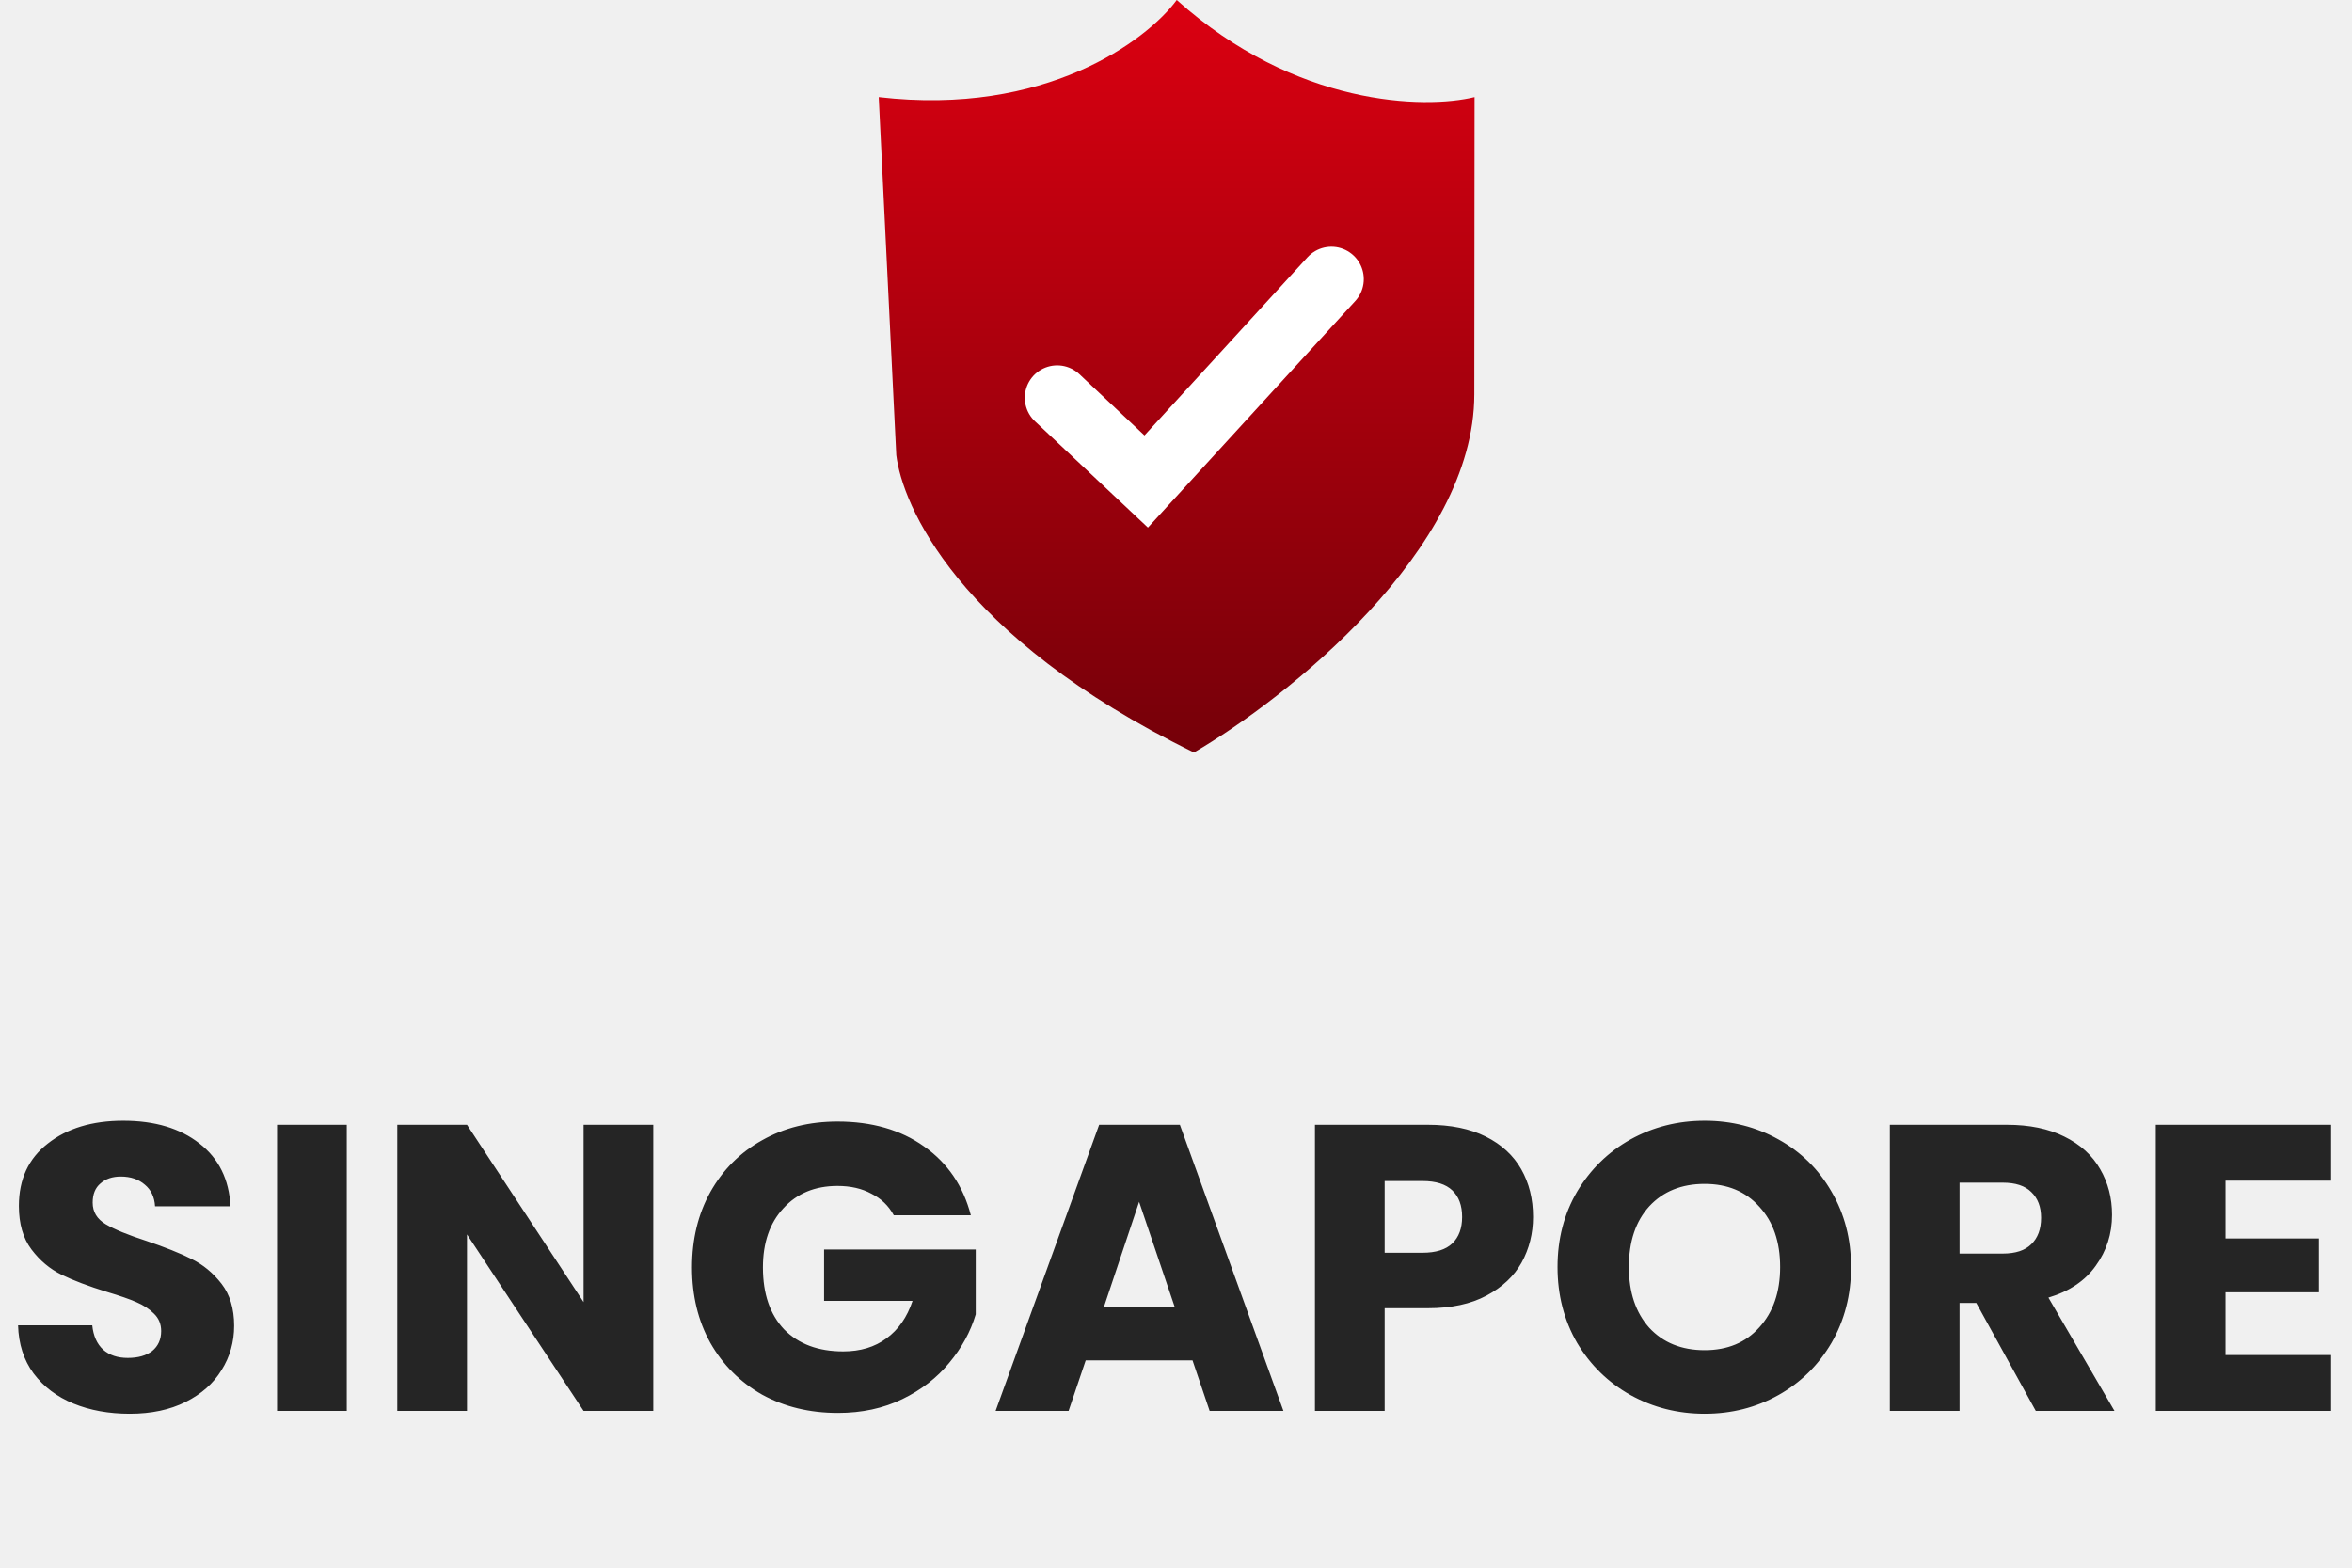
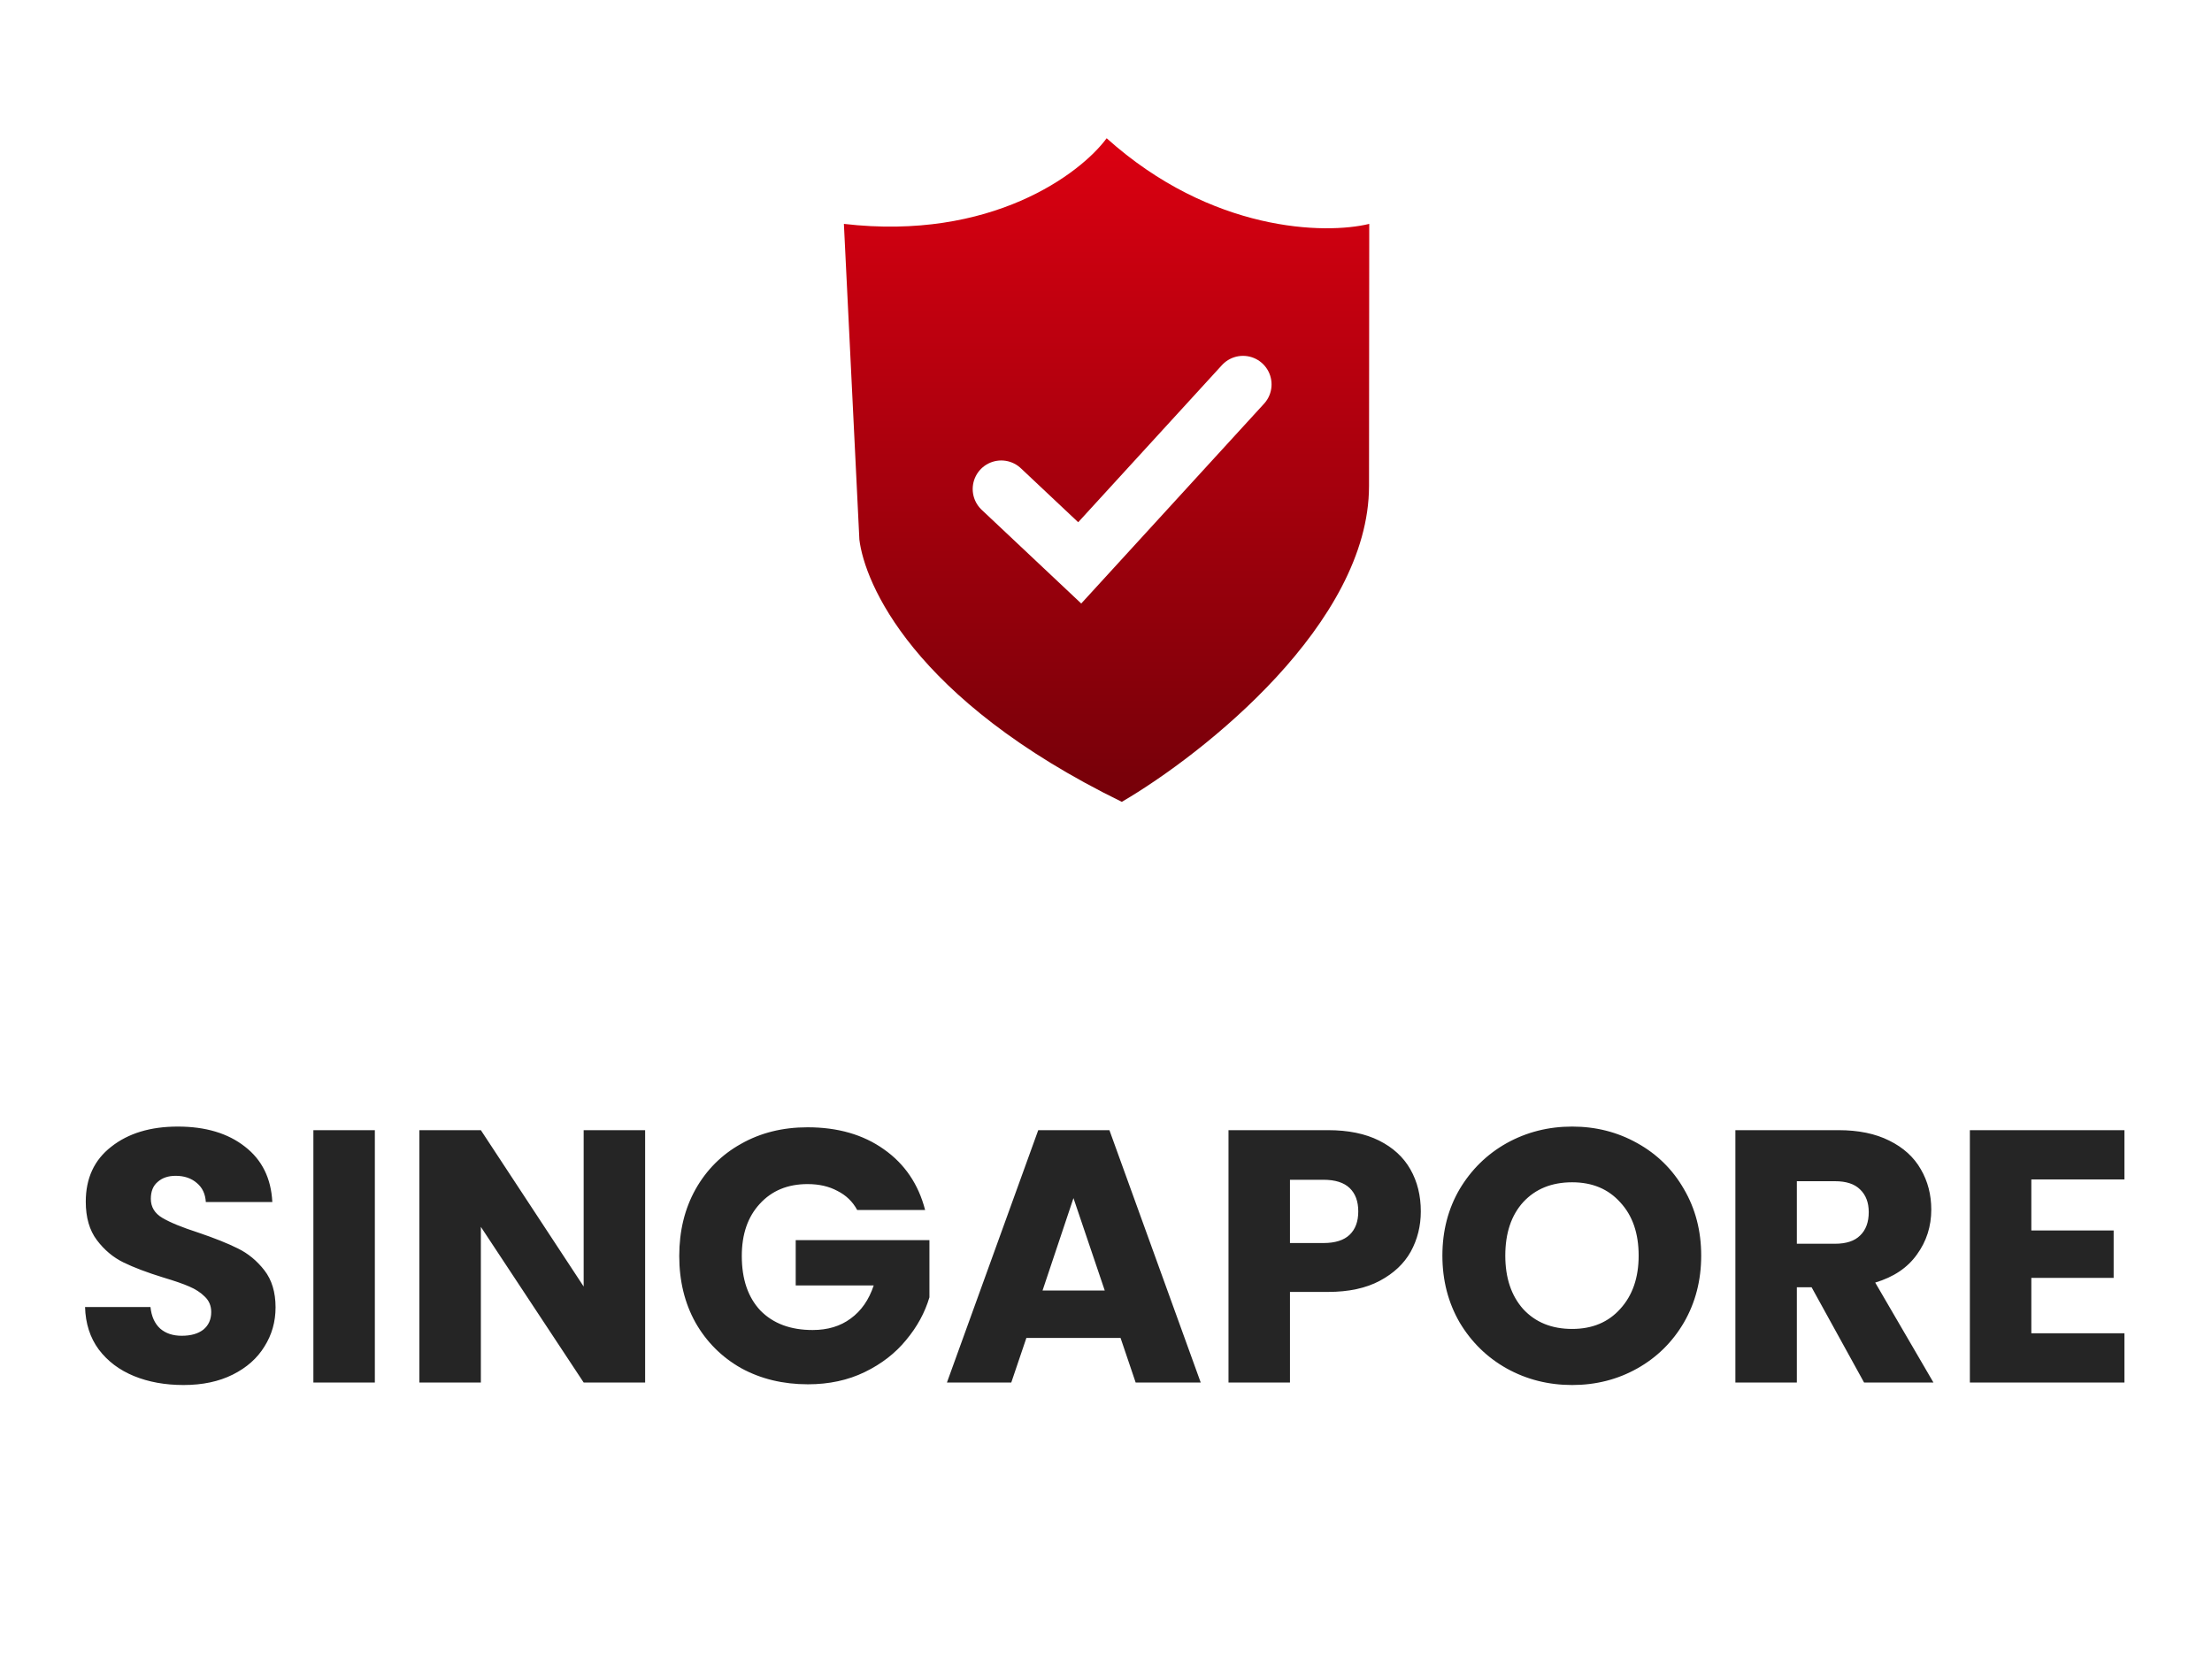
- <svg xmlns="http://www.w3.org/2000/svg" width="150" height="100" viewBox="0 0 150 100" fill="none">
-   <path d="M8.276 90.182C6.941 90.182 5.745 89.965 4.688 89.532C3.63 89.099 2.781 88.457 2.14 87.608C1.516 86.759 1.186 85.736 1.152 84.54H5.884C5.953 85.216 6.187 85.736 6.586 86.1C6.984 86.447 7.504 86.62 8.146 86.62C8.804 86.62 9.324 86.473 9.706 86.178C10.087 85.866 10.278 85.441 10.278 84.904C10.278 84.453 10.122 84.081 9.81 83.786C9.515 83.491 9.142 83.249 8.692 83.058C8.258 82.867 7.634 82.651 6.82 82.408C5.641 82.044 4.679 81.68 3.934 81.316C3.188 80.952 2.547 80.415 2.01 79.704C1.472 78.993 1.204 78.066 1.204 76.922C1.204 75.223 1.819 73.897 3.05 72.944C4.28 71.973 5.884 71.488 7.86 71.488C9.87 71.488 11.491 71.973 12.722 72.944C13.952 73.897 14.611 75.232 14.698 76.948H9.888C9.853 76.359 9.636 75.899 9.238 75.57C8.839 75.223 8.328 75.05 7.704 75.05C7.166 75.05 6.733 75.197 6.404 75.492C6.074 75.769 5.91 76.177 5.91 76.714C5.91 77.303 6.187 77.763 6.742 78.092C7.296 78.421 8.163 78.777 9.342 79.158C10.52 79.557 11.474 79.938 12.202 80.302C12.947 80.666 13.588 81.195 14.126 81.888C14.663 82.581 14.932 83.474 14.932 84.566C14.932 85.606 14.663 86.551 14.126 87.4C13.606 88.249 12.843 88.925 11.838 89.428C10.832 89.931 9.645 90.182 8.276 90.182ZM22.114 71.748V90H17.668V71.748H22.114ZM41.664 90H37.218L29.782 78.742V90H25.336V71.748H29.782L37.218 83.058V71.748H41.664V90ZM57.002 77.52C56.673 76.913 56.196 76.454 55.572 76.142C54.966 75.813 54.246 75.648 53.414 75.648C51.976 75.648 50.823 76.125 49.956 77.078C49.09 78.014 48.656 79.271 48.656 80.848C48.656 82.529 49.107 83.847 50.008 84.8C50.927 85.736 52.184 86.204 53.778 86.204C54.87 86.204 55.789 85.927 56.534 85.372C57.297 84.817 57.852 84.02 58.198 82.98H52.556V79.704H62.228V83.838C61.899 84.947 61.336 85.979 60.538 86.932C59.758 87.885 58.762 88.657 57.548 89.246C56.335 89.835 54.966 90.13 53.44 90.13C51.638 90.13 50.026 89.74 48.604 88.96C47.2 88.163 46.1 87.062 45.302 85.658C44.522 84.254 44.132 82.651 44.132 80.848C44.132 79.045 44.522 77.442 45.302 76.038C46.1 74.617 47.2 73.516 48.604 72.736C50.008 71.939 51.612 71.54 53.414 71.54C55.598 71.54 57.436 72.069 58.926 73.126C60.434 74.183 61.431 75.648 61.916 77.52H57.002ZM76.053 86.776H69.241L68.149 90H63.495L70.099 71.748H75.247L81.851 90H77.145L76.053 86.776ZM74.909 83.344L72.647 76.662L70.411 83.344H74.909ZM97.771 77.624C97.771 78.681 97.528 79.652 97.043 80.536C96.558 81.403 95.812 82.105 94.807 82.642C93.802 83.179 92.554 83.448 91.063 83.448H88.307V90H83.861V71.748H91.063C92.519 71.748 93.75 71.999 94.755 72.502C95.76 73.005 96.514 73.698 97.017 74.582C97.52 75.466 97.771 76.48 97.771 77.624ZM90.725 79.912C91.574 79.912 92.207 79.713 92.623 79.314C93.039 78.915 93.247 78.352 93.247 77.624C93.247 76.896 93.039 76.333 92.623 75.934C92.207 75.535 91.574 75.336 90.725 75.336H88.307V79.912H90.725ZM108.718 90.182C107.002 90.182 105.424 89.783 103.986 88.986C102.564 88.189 101.429 87.079 100.58 85.658C99.748 84.219 99.332 82.607 99.332 80.822C99.332 79.037 99.748 77.433 100.58 76.012C101.429 74.591 102.564 73.481 103.986 72.684C105.424 71.887 107.002 71.488 108.718 71.488C110.434 71.488 112.002 71.887 113.424 72.684C114.862 73.481 115.989 74.591 116.804 76.012C117.636 77.433 118.052 79.037 118.052 80.822C118.052 82.607 117.636 84.219 116.804 85.658C115.972 87.079 114.845 88.189 113.424 88.986C112.002 89.783 110.434 90.182 108.718 90.182ZM108.718 86.126C110.174 86.126 111.335 85.641 112.202 84.67C113.086 83.699 113.528 82.417 113.528 80.822C113.528 79.21 113.086 77.927 112.202 76.974C111.335 76.003 110.174 75.518 108.718 75.518C107.244 75.518 106.066 75.995 105.182 76.948C104.315 77.901 103.882 79.193 103.882 80.822C103.882 82.434 104.315 83.725 105.182 84.696C106.066 85.649 107.244 86.126 108.718 86.126ZM129.833 90L126.037 83.11H124.971V90H120.525V71.748H127.987C129.426 71.748 130.648 71.999 131.653 72.502C132.676 73.005 133.438 73.698 133.941 74.582C134.444 75.449 134.695 76.419 134.695 77.494C134.695 78.707 134.348 79.791 133.655 80.744C132.979 81.697 131.974 82.373 130.639 82.772L134.851 90H129.833ZM124.971 79.964H127.727C128.542 79.964 129.148 79.765 129.547 79.366C129.963 78.967 130.171 78.404 130.171 77.676C130.171 76.983 129.963 76.437 129.547 76.038C129.148 75.639 128.542 75.44 127.727 75.44H124.971V79.964ZM141.932 75.31V79.002H147.886V82.434H141.932V86.438H148.666V90H137.486V71.748H148.666V75.31H141.932Z" fill="#252525" />
-   <g filter="url(#filter0_b_101_1976)">
-     <path d="M75.047 0C73.145 2.581 66.68 7.432 56.041 6.194L57.161 29.032C57.539 32.129 60.952 40.568 76.145 48C82.101 44.516 94.016 35.071 94.025 25.161L94.041 6.194C90.874 6.968 82.641 6.813 75.047 0Z" fill="url(#paint0_linear_101_1976)" />
+ <svg xmlns="http://www.w3.org/2000/svg" width="160" height="120" viewBox="0 0 160 120" fill="none">
+   <rect width="160" height="120" fill="white" />
+   <path d="M13.276 100.182C11.941 100.182 10.745 99.965 9.688 99.532C8.63 99.099 7.781 98.457 7.14 97.608C6.516 96.759 6.186 95.736 6.152 94.54H10.884C10.953 95.216 11.187 95.736 11.586 96.1C11.984 96.447 12.504 96.62 13.146 96.62C13.804 96.62 14.324 96.473 14.706 96.178C15.087 95.866 15.278 95.441 15.278 94.904C15.278 94.453 15.122 94.081 14.81 93.786C14.515 93.491 14.142 93.249 13.692 93.058C13.258 92.867 12.634 92.651 11.82 92.408C10.641 92.044 9.679 91.68 8.934 91.316C8.188 90.952 7.547 90.415 7.01 89.704C6.472 88.993 6.204 88.066 6.204 86.922C6.204 85.223 6.819 83.897 8.05 82.944C9.28 81.973 10.884 81.488 12.86 81.488C14.87 81.488 16.491 81.973 17.722 82.944C18.952 83.897 19.611 85.232 19.698 86.948H14.888C14.853 86.359 14.636 85.899 14.238 85.57C13.839 85.223 13.328 85.05 12.704 85.05C12.166 85.05 11.733 85.197 11.404 85.492C11.074 85.769 10.91 86.177 10.91 86.714C10.91 87.303 11.187 87.763 11.742 88.092C12.296 88.421 13.163 88.777 14.342 89.158C15.52 89.557 16.474 89.938 17.202 90.302C17.947 90.666 18.588 91.195 19.126 91.888C19.663 92.581 19.932 93.474 19.932 94.566C19.932 95.606 19.663 96.551 19.126 97.4C18.606 98.249 17.843 98.925 16.838 99.428C15.832 99.931 14.645 100.182 13.276 100.182ZM27.114 81.748V100H22.668V81.748H27.114ZM46.664 100H42.218L34.782 88.742V100H30.336V81.748H34.782L42.218 93.058V81.748H46.664V100ZM62.002 87.52C61.673 86.913 61.196 86.454 60.572 86.142C59.966 85.813 59.246 85.648 58.414 85.648C56.976 85.648 55.823 86.125 54.956 87.078C54.09 88.014 53.656 89.271 53.656 90.848C53.656 92.529 54.107 93.847 55.008 94.8C55.927 95.736 57.184 96.204 58.778 96.204C59.87 96.204 60.789 95.927 61.534 95.372C62.297 94.817 62.852 94.02 63.198 92.98H57.556V89.704H67.228V93.838C66.899 94.947 66.336 95.979 65.538 96.932C64.758 97.885 63.762 98.657 62.548 99.246C61.335 99.835 59.966 100.13 58.44 100.13C56.638 100.13 55.026 99.74 53.604 98.96C52.2 98.163 51.1 97.062 50.302 95.658C49.522 94.254 49.132 92.651 49.132 90.848C49.132 89.045 49.522 87.442 50.302 86.038C51.1 84.617 52.2 83.516 53.604 82.736C55.008 81.939 56.612 81.54 58.414 81.54C60.598 81.54 62.436 82.069 63.926 83.126C65.434 84.183 66.431 85.648 66.916 87.52H62.002ZM81.053 96.776H74.241L73.149 100H68.495L75.099 81.748H80.247L86.851 100H82.145L81.053 96.776ZM79.909 93.344L77.647 86.662L75.411 93.344H79.909ZM102.771 87.624C102.771 88.681 102.528 89.652 102.043 90.536C101.558 91.403 100.812 92.105 99.807 92.642C98.802 93.179 97.554 93.448 96.063 93.448H93.307V100H88.861V81.748H96.063C97.519 81.748 98.75 81.999 99.755 82.502C100.76 83.005 101.514 83.698 102.017 84.582C102.52 85.466 102.771 86.48 102.771 87.624ZM95.725 89.912C96.574 89.912 97.207 89.713 97.623 89.314C98.039 88.915 98.247 88.352 98.247 87.624C98.247 86.896 98.039 86.333 97.623 85.934C97.207 85.535 96.574 85.336 95.725 85.336H93.307V89.912H95.725ZM113.718 100.182C112.002 100.182 110.424 99.783 108.986 98.986C107.564 98.189 106.429 97.079 105.58 95.658C104.748 94.219 104.332 92.607 104.332 90.822C104.332 89.037 104.748 87.433 105.58 86.012C106.429 84.591 107.564 83.481 108.986 82.684C110.424 81.887 112.002 81.488 113.718 81.488C115.434 81.488 117.002 81.887 118.424 82.684C119.862 83.481 120.989 84.591 121.804 86.012C122.636 87.433 123.052 89.037 123.052 90.822C123.052 92.607 122.636 94.219 121.804 95.658C120.972 97.079 119.845 98.189 118.424 98.986C117.002 99.783 115.434 100.182 113.718 100.182ZM113.718 96.126C115.174 96.126 116.335 95.641 117.202 94.67C118.086 93.699 118.528 92.417 118.528 90.822C118.528 89.21 118.086 87.927 117.202 86.974C116.335 86.003 115.174 85.518 113.718 85.518C112.244 85.518 111.066 85.995 110.182 86.948C109.315 87.901 108.882 89.193 108.882 90.822C108.882 92.434 109.315 93.725 110.182 94.696C111.066 95.649 112.244 96.126 113.718 96.126ZM134.833 100L131.037 93.11H129.971V100H125.525V81.748H132.987C134.426 81.748 135.648 81.999 136.653 82.502C137.676 83.005 138.438 83.698 138.941 84.582C139.444 85.449 139.695 86.419 139.695 87.494C139.695 88.707 139.348 89.791 138.655 90.744C137.979 91.697 136.974 92.373 135.639 92.772L139.851 100H134.833ZM129.971 89.964H132.727C133.542 89.964 134.148 89.765 134.547 89.366C134.963 88.967 135.171 88.404 135.171 87.676C135.171 86.983 134.963 86.437 134.547 86.038C134.148 85.639 133.542 85.44 132.727 85.44H129.971V89.964ZM146.932 85.31V89.002H152.886V92.434H146.932V96.438H153.666V100H142.486V81.748H153.666V85.31H146.932Z" fill="#252525" />
+   <g filter="url(#filter0_b_186_2247)">
+     <path d="M80.047 10C78.145 12.581 71.68 17.432 61.041 16.194L62.161 39.032C62.539 42.129 65.951 50.568 81.145 58C87.101 54.516 99.016 45.071 99.025 35.161L99.041 16.194C95.874 16.968 87.641 16.813 80.047 10Z" fill="url(#paint0_linear_186_2247)" />
  </g>
-   <path d="M67.423 25.372L73.099 30.714L84.91 17.805" stroke="white" stroke-width="4.131" stroke-linecap="round" />
+   <path d="M72.423 35.372L78.099 40.714L89.91 27.805" stroke="white" stroke-width="4.131" stroke-linecap="round" />
  <defs>
-     <filter id="filter0_b_101_1976" x="19.041" y="-37" width="112" height="122" filterUnits="userSpaceOnUse" color-interpolation-filters="sRGB">
+     <filter id="filter0_b_186_2247" x="24.041" y="-27" width="112" height="122" filterUnits="userSpaceOnUse" color-interpolation-filters="sRGB">
      <feFlood flood-opacity="0" result="BackgroundImageFix" />
      <feGaussianBlur in="BackgroundImageFix" stdDeviation="18.5" />
-       <feComposite in2="SourceAlpha" operator="in" result="effect1_backgroundBlur_101_1976" />
-       <feBlend mode="normal" in="SourceGraphic" in2="effect1_backgroundBlur_101_1976" result="shape" />
+       <feComposite in2="SourceAlpha" operator="in" result="effect1_backgroundBlur_186_2247" />
+       <feBlend mode="normal" in="SourceGraphic" in2="effect1_backgroundBlur_186_2247" result="shape" />
    </filter>
-     <linearGradient id="paint0_linear_101_1976" x1="75.047" y1="0" x2="75.047" y2="48" gradientUnits="userSpaceOnUse">
+     <linearGradient id="paint0_linear_186_2247" x1="80.047" y1="10" x2="80.047" y2="58" gradientUnits="userSpaceOnUse">
      <stop stop-color="#DB0011" />
      <stop offset="1" stop-color="#750009" />
    </linearGradient>
  </defs>
</svg>
